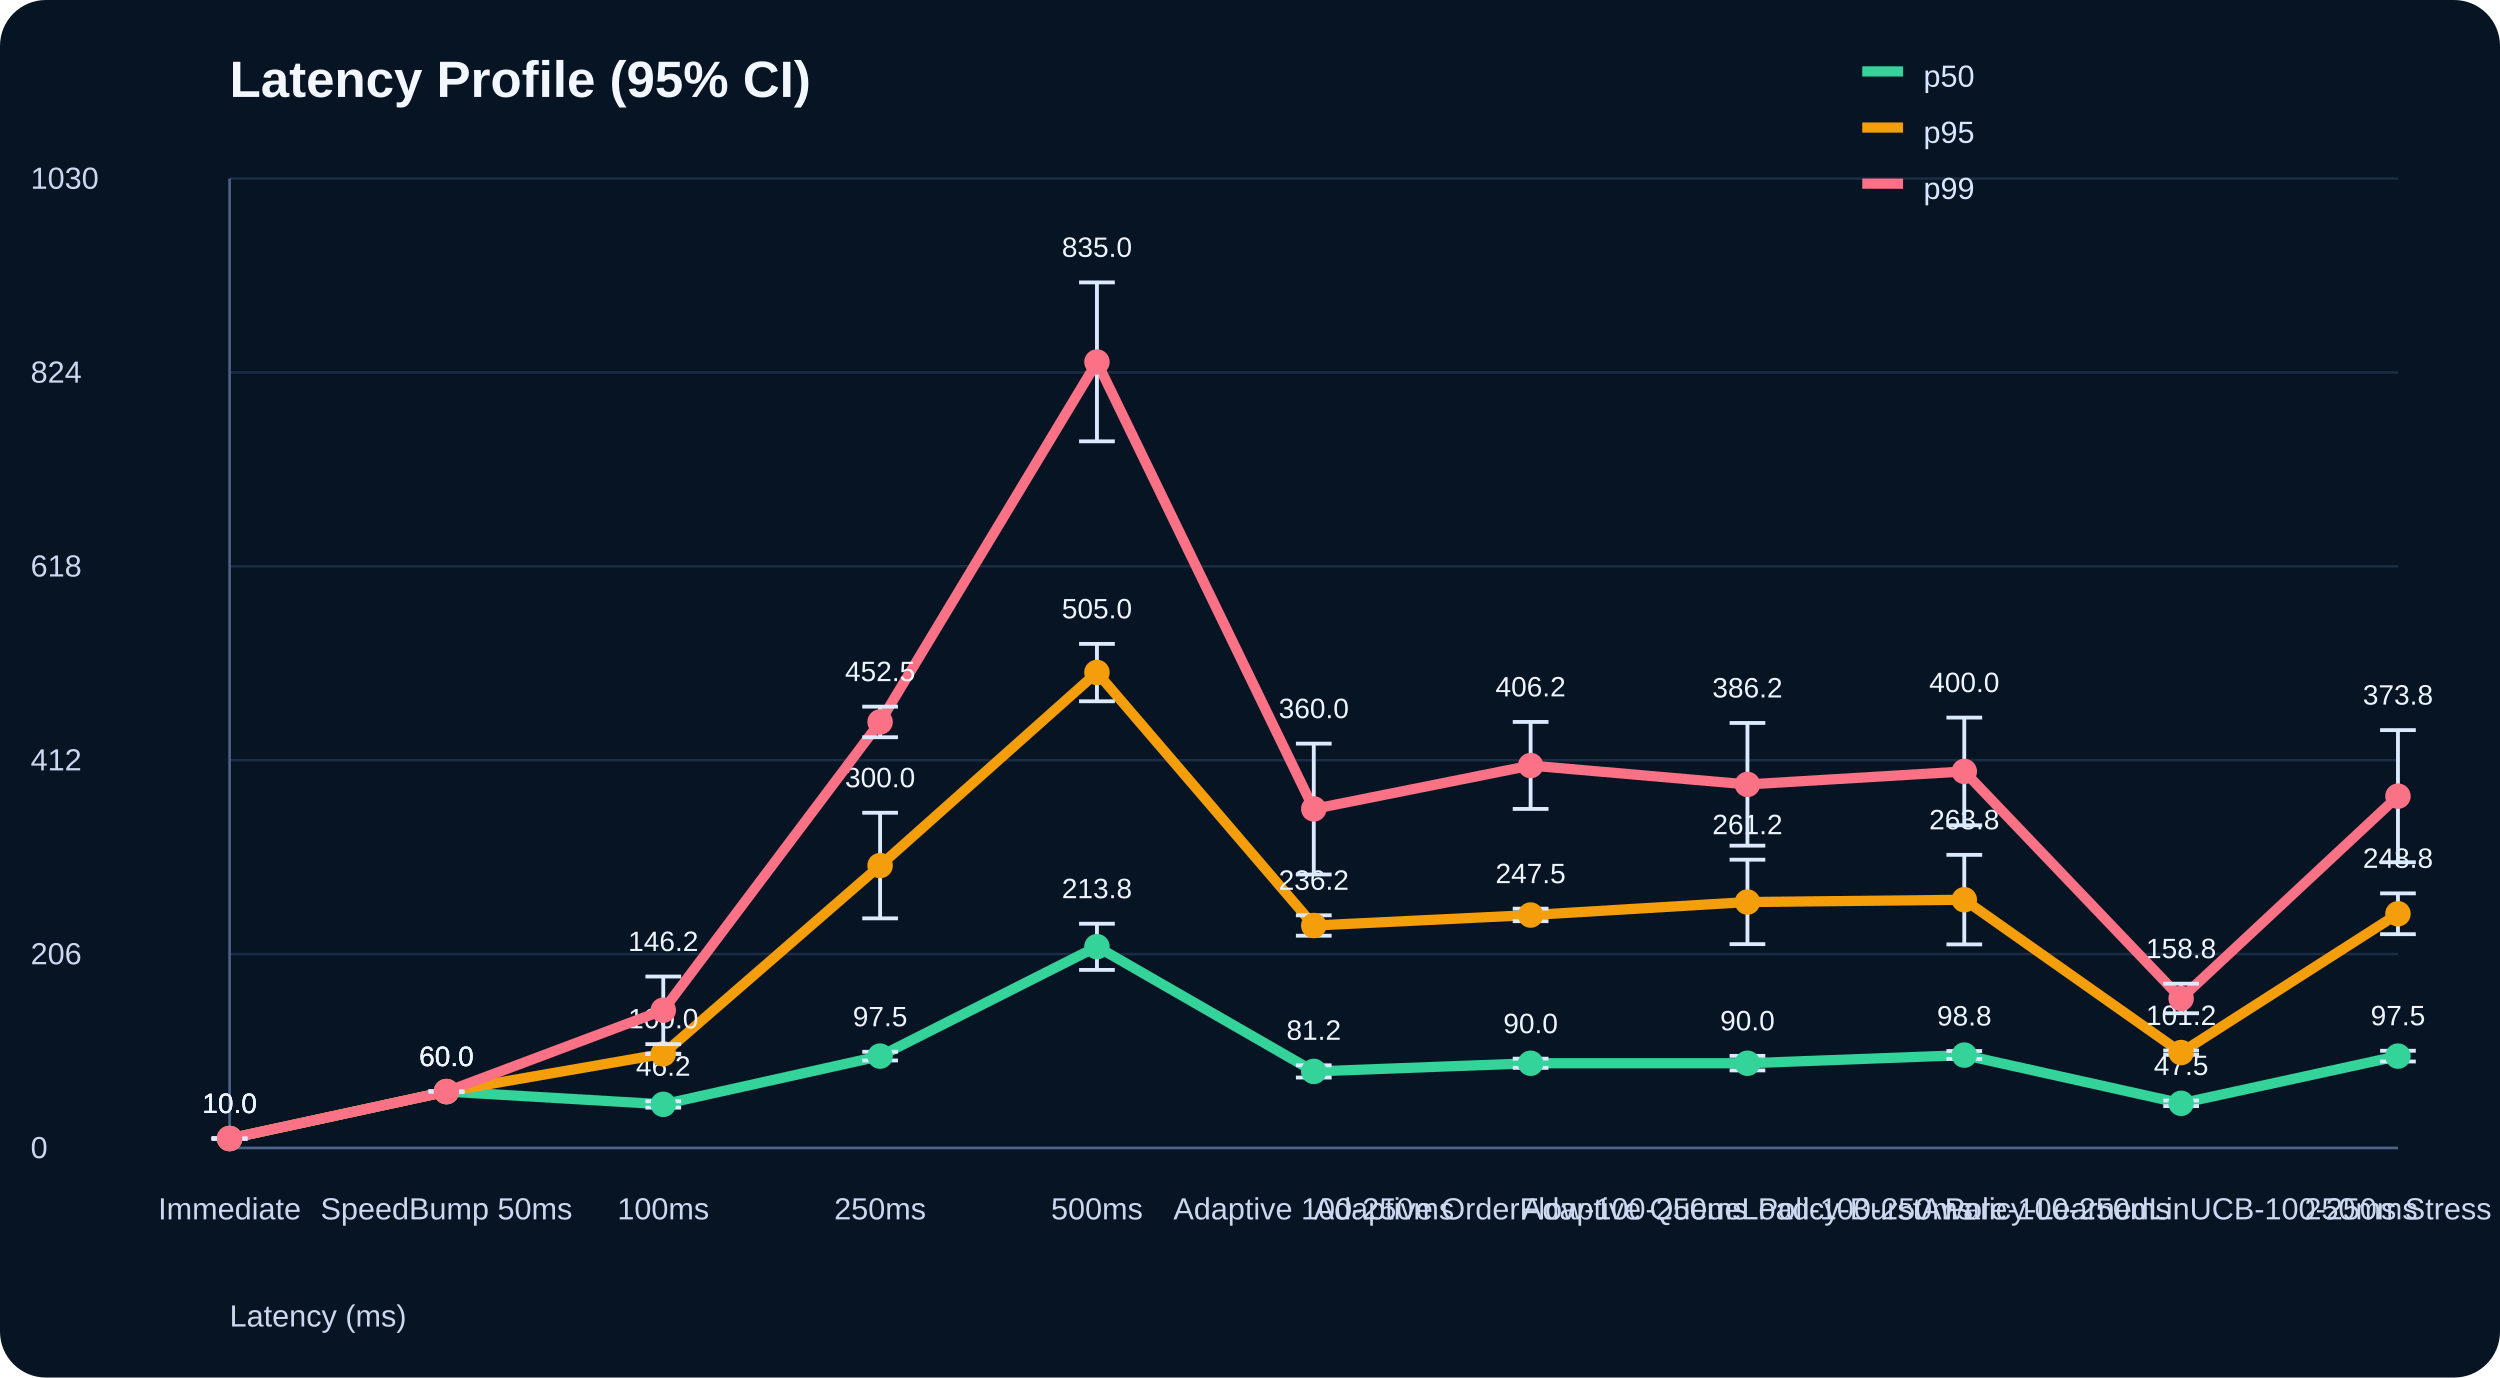
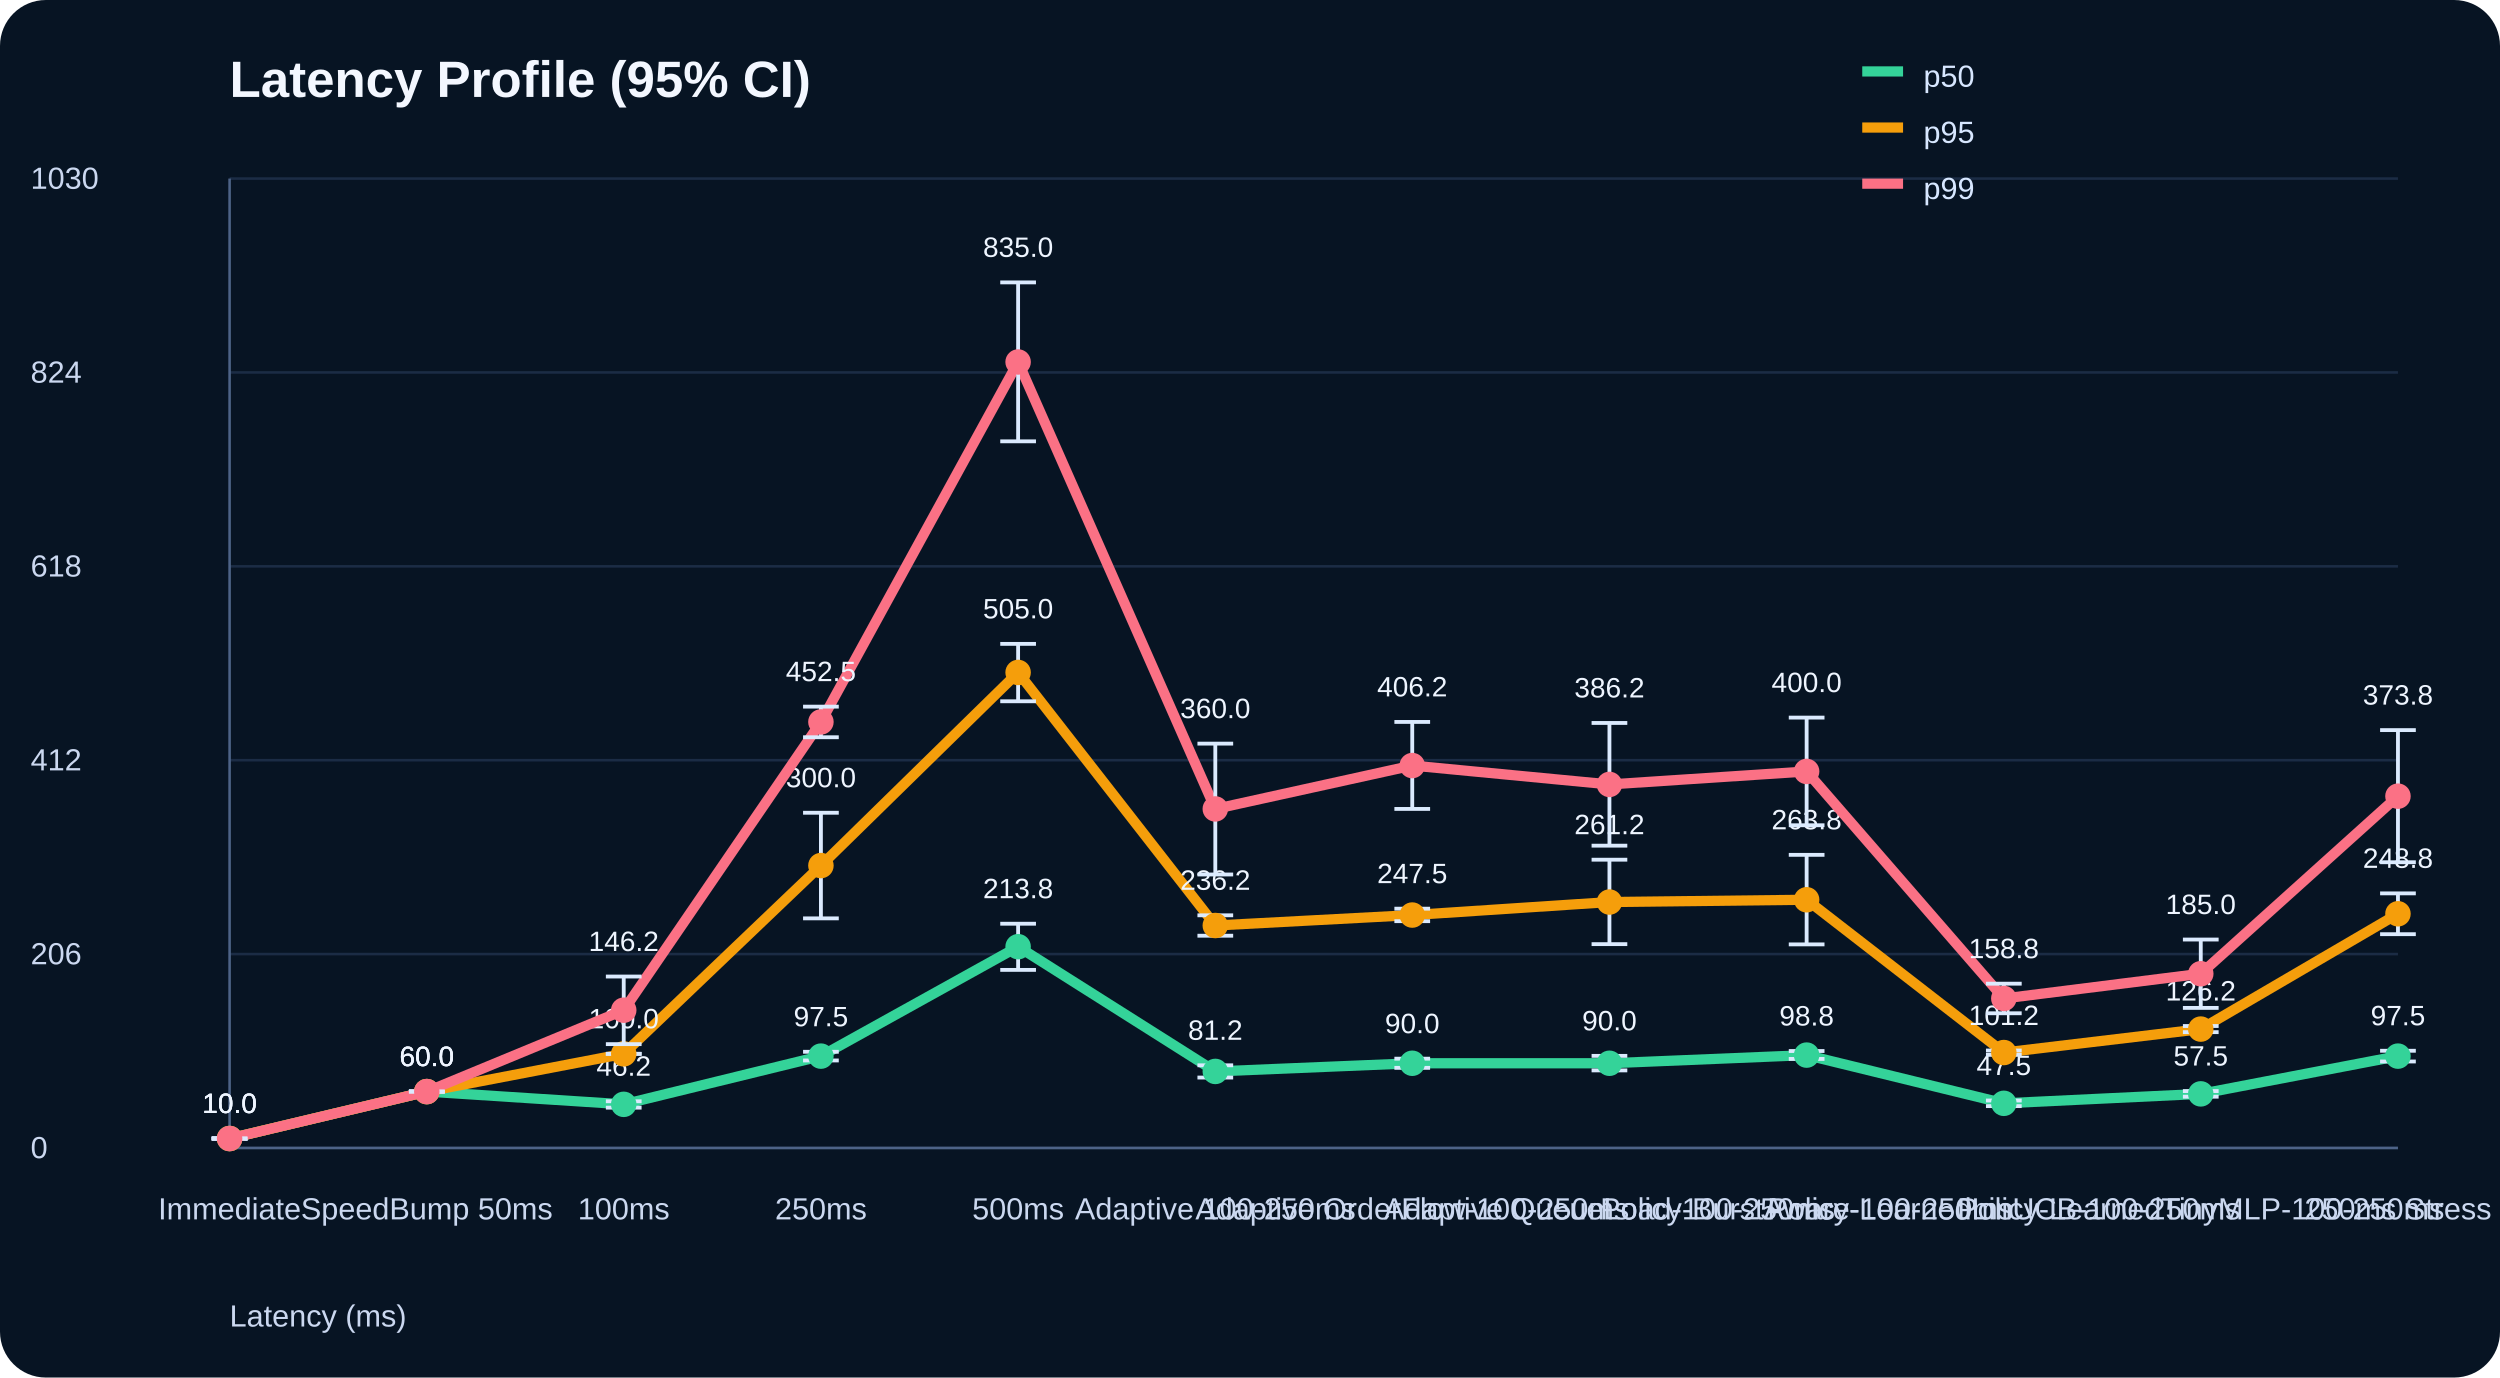
<svg xmlns="http://www.w3.org/2000/svg" width="980" height="540" viewBox="0 0 980 540" role="img">
  <style>.title{font:700 20px Arial; fill:#f3f7ff;}.label{font:12px Arial; fill:#cbd8f0;}.value{font:11px Arial; fill:#eef5ff;}.axis{stroke:#4d6387; stroke-width:1;}.grid{stroke:#20324d; stroke-width:1; opacity:.8;}.legend{font:12px Arial; fill:#d7e7ff;}.bg{fill:#071423;}.err{stroke:#dbeafe; stroke-width:1.5;}</style>
  <rect class="bg" x="0" y="0" width="980" height="540" rx="18" />
  <text class="title" x="90" y="38">Latency Profile (95% CI)</text>
  <text class="label" x="90" y="520">Latency (ms)</text>
  <line class="grid" x1="90" y1="70.0" x2="940" y2="70.0" />
  <text class="label" x="12" y="74.0">1030</text>
  <line class="grid" x1="90" y1="146.0" x2="940" y2="146.0" />
  <text class="label" x="12" y="150.0">824</text>
  <line class="grid" x1="90" y1="222.0" x2="940" y2="222.0" />
  <text class="label" x="12" y="226.0">618</text>
  <line class="grid" x1="90" y1="298.0" x2="940" y2="298.0" />
  <text class="label" x="12" y="302.0">412</text>
  <line class="grid" x1="90" y1="374.0" x2="940" y2="374.0" />
  <text class="label" x="12" y="378.0">206</text>
  <line class="grid" x1="90" y1="450.0" x2="940" y2="450.0" />
  <text class="label" x="12" y="454.0">0</text>
  <line class="axis" x1="90" y1="70" x2="90" y2="450" />
  <line class="axis" x1="90" y1="450" x2="940" y2="450" />
  <text class="label" x="90.0" y="478" text-anchor="middle">Immediate</text>
-   <text class="label" x="175.0" y="478" text-anchor="middle">SpeedBump 50ms</text>
-   <text class="label" x="260.0" y="478" text-anchor="middle">100ms</text>
-   <text class="label" x="345.0" y="478" text-anchor="middle">250ms</text>
-   <text class="label" x="430.0" y="478" text-anchor="middle">500ms</text>
-   <text class="label" x="515.0" y="478" text-anchor="middle">Adaptive 100-250ms</text>
-   <text class="label" x="600.0" y="478" text-anchor="middle">Adaptive OrderFlow-100-250ms</text>
-   <text class="label" x="685.0" y="478" text-anchor="middle">Adaptive QueueLoad-100-250ms</text>
-   <text class="label" x="770.0" y="478" text-anchor="middle">Policy-BurstAware-100-250ms</text>
-   <text class="label" x="855.0" y="478" text-anchor="middle">Policy-LearnedLinUCB-100-250ms</text>
+   <text class="label" x="167.3" y="478" text-anchor="middle">SpeedBump 50ms</text>
+   <text class="label" x="244.5" y="478" text-anchor="middle">100ms</text>
+   <text class="label" x="321.8" y="478" text-anchor="middle">250ms</text>
+   <text class="label" x="399.1" y="478" text-anchor="middle">500ms</text>
+   <text class="label" x="476.4" y="478" text-anchor="middle">Adaptive 100-250ms</text>
+   <text class="label" x="553.6" y="478" text-anchor="middle">Adaptive OrderFlow-100-250ms</text>
+   <text class="label" x="630.9" y="478" text-anchor="middle">Adaptive QueueLoad-100-250ms</text>
+   <text class="label" x="708.2" y="478" text-anchor="middle">Policy-BurstAware-100-250ms</text>
+   <text class="label" x="785.5" y="478" text-anchor="middle">Policy-LearnedLinUCB-100-250ms</text>
+   <text class="label" x="862.7" y="478" text-anchor="middle">Policy-LearnedTinyMLP-100-250ms</text>
  <text class="label" x="940.0" y="478" text-anchor="middle">250ms Stress</text>
-   <polyline fill="none" stroke="#34d399" stroke-width="4" points="90.0,446.3 175.0,427.9 260.0,432.9 345.0,414.0 430.0,371.1 515.0,420.0 600.0,416.8 685.0,416.8 770.0,413.6 855.0,432.5 940.0,414.0" />
+   <polyline fill="none" stroke="#34d399" stroke-width="4" points="90.0,446.3 167.3,427.9 244.5,432.9 321.8,414.0 399.1,371.1 476.4,420.0 553.6,416.8 630.9,416.8 708.2,413.6 785.5,432.5 862.7,428.8 940.0,414.0" />
  <line class="err" x1="90.0" y1="446.3" x2="90.0" y2="446.3" />
  <line class="err" x1="83.0" y1="446.3" x2="97.0" y2="446.3" />
  <line class="err" x1="83.0" y1="446.3" x2="97.0" y2="446.3" />
  <circle cx="90.0" cy="446.3" r="5" fill="#34d399" />
  <text class="value" x="90.0" y="436.3" text-anchor="middle">10.0</text>
-   <line class="err" x1="175.0" y1="427.9" x2="175.0" y2="427.9" />
-   <line class="err" x1="168.0" y1="427.9" x2="182.0" y2="427.9" />
-   <line class="err" x1="168.0" y1="427.9" x2="182.0" y2="427.9" />
-   <circle cx="175.0" cy="427.9" r="5" fill="#34d399" />
-   <text class="value" x="175.0" y="417.9" text-anchor="middle">60.0</text>
-   <line class="err" x1="260.0" y1="431.7" x2="260.0" y2="434.2" />
-   <line class="err" x1="253.0" y1="431.7" x2="267.0" y2="431.7" />
-   <line class="err" x1="253.0" y1="434.2" x2="267.0" y2="434.2" />
-   <circle cx="260.0" cy="432.9" r="5" fill="#34d399" />
-   <text class="value" x="260.0" y="421.7" text-anchor="middle">46.2</text>
-   <line class="err" x1="345.0" y1="412.3" x2="345.0" y2="415.7" />
-   <line class="err" x1="338.0" y1="412.3" x2="352.0" y2="412.3" />
-   <line class="err" x1="338.0" y1="415.7" x2="352.0" y2="415.7" />
-   <circle cx="345.0" cy="414.0" r="5" fill="#34d399" />
-   <text class="value" x="345.0" y="402.3" text-anchor="middle">97.5</text>
-   <line class="err" x1="430.0" y1="362.1" x2="430.0" y2="380.2" />
-   <line class="err" x1="423.0" y1="362.1" x2="437.0" y2="362.1" />
-   <line class="err" x1="423.0" y1="380.2" x2="437.0" y2="380.2" />
-   <circle cx="430.0" cy="371.1" r="5" fill="#34d399" />
-   <text class="value" x="430.0" y="352.1" text-anchor="middle">213.8</text>
-   <line class="err" x1="515.0" y1="417.6" x2="515.0" y2="422.4" />
-   <line class="err" x1="508.0" y1="417.6" x2="522.0" y2="417.6" />
-   <line class="err" x1="508.0" y1="422.4" x2="522.0" y2="422.4" />
-   <circle cx="515.0" cy="420.0" r="5" fill="#34d399" />
-   <text class="value" x="515.0" y="407.6" text-anchor="middle">81.2</text>
-   <line class="err" x1="600.0" y1="415.0" x2="600.0" y2="418.6" />
-   <line class="err" x1="593.0" y1="415.0" x2="607.0" y2="415.0" />
-   <line class="err" x1="593.0" y1="418.6" x2="607.0" y2="418.6" />
-   <circle cx="600.0" cy="416.8" r="5" fill="#34d399" />
-   <text class="value" x="600.0" y="405.0" text-anchor="middle">90.0</text>
-   <line class="err" x1="685.0" y1="413.9" x2="685.0" y2="419.6" />
-   <line class="err" x1="678.0" y1="413.9" x2="692.0" y2="413.9" />
-   <line class="err" x1="678.0" y1="419.6" x2="692.0" y2="419.6" />
-   <circle cx="685.0" cy="416.8" r="5" fill="#34d399" />
-   <text class="value" x="685.0" y="403.9" text-anchor="middle">90.0</text>
-   <line class="err" x1="770.0" y1="412.0" x2="770.0" y2="415.1" />
-   <line class="err" x1="763.0" y1="412.0" x2="777.0" y2="412.0" />
-   <line class="err" x1="763.0" y1="415.1" x2="777.0" y2="415.1" />
-   <circle cx="770.0" cy="413.6" r="5" fill="#34d399" />
-   <text class="value" x="770.0" y="402.0" text-anchor="middle">98.8</text>
-   <line class="err" x1="855.0" y1="431.4" x2="855.0" y2="433.6" />
-   <line class="err" x1="848.0" y1="431.4" x2="862.0" y2="431.4" />
-   <line class="err" x1="848.0" y1="433.6" x2="862.0" y2="433.6" />
-   <circle cx="855.0" cy="432.5" r="5" fill="#34d399" />
-   <text class="value" x="855.0" y="421.4" text-anchor="middle">47.5</text>
+   <line class="err" x1="167.3" y1="427.9" x2="167.3" y2="427.9" />
+   <line class="err" x1="160.3" y1="427.9" x2="174.3" y2="427.9" />
+   <line class="err" x1="160.3" y1="427.9" x2="174.3" y2="427.9" />
+   <circle cx="167.3" cy="427.9" r="5" fill="#34d399" />
+   <text class="value" x="167.3" y="417.9" text-anchor="middle">60.0</text>
+   <line class="err" x1="244.5" y1="431.7" x2="244.5" y2="434.2" />
+   <line class="err" x1="237.5" y1="431.7" x2="251.5" y2="431.7" />
+   <line class="err" x1="237.5" y1="434.2" x2="251.5" y2="434.2" />
+   <circle cx="244.5" cy="432.9" r="5" fill="#34d399" />
+   <text class="value" x="244.5" y="421.7" text-anchor="middle">46.2</text>
+   <line class="err" x1="321.8" y1="412.3" x2="321.8" y2="415.7" />
+   <line class="err" x1="314.8" y1="412.3" x2="328.8" y2="412.3" />
+   <line class="err" x1="314.8" y1="415.7" x2="328.8" y2="415.7" />
+   <circle cx="321.8" cy="414.0" r="5" fill="#34d399" />
+   <text class="value" x="321.8" y="402.3" text-anchor="middle">97.5</text>
+   <line class="err" x1="399.1" y1="362.1" x2="399.1" y2="380.2" />
+   <line class="err" x1="392.1" y1="362.1" x2="406.1" y2="362.1" />
+   <line class="err" x1="392.1" y1="380.2" x2="406.1" y2="380.2" />
+   <circle cx="399.1" cy="371.1" r="5" fill="#34d399" />
+   <text class="value" x="399.1" y="352.1" text-anchor="middle">213.8</text>
+   <line class="err" x1="476.4" y1="417.6" x2="476.4" y2="422.4" />
+   <line class="err" x1="469.4" y1="417.6" x2="483.4" y2="417.6" />
+   <line class="err" x1="469.4" y1="422.4" x2="483.4" y2="422.4" />
+   <circle cx="476.4" cy="420.0" r="5" fill="#34d399" />
+   <text class="value" x="476.4" y="407.6" text-anchor="middle">81.2</text>
+   <line class="err" x1="553.6" y1="415.0" x2="553.6" y2="418.6" />
+   <line class="err" x1="546.6" y1="415.0" x2="560.6" y2="415.0" />
+   <line class="err" x1="546.6" y1="418.6" x2="560.6" y2="418.6" />
+   <circle cx="553.6" cy="416.8" r="5" fill="#34d399" />
+   <text class="value" x="553.6" y="405.0" text-anchor="middle">90.0</text>
+   <line class="err" x1="630.9" y1="413.9" x2="630.9" y2="419.6" />
+   <line class="err" x1="623.9" y1="413.9" x2="637.9" y2="413.9" />
+   <line class="err" x1="623.9" y1="419.6" x2="637.9" y2="419.6" />
+   <circle cx="630.9" cy="416.8" r="5" fill="#34d399" />
+   <text class="value" x="630.9" y="403.9" text-anchor="middle">90.0</text>
+   <line class="err" x1="708.2" y1="412.0" x2="708.2" y2="415.1" />
+   <line class="err" x1="701.2" y1="412.0" x2="715.2" y2="412.0" />
+   <line class="err" x1="701.2" y1="415.1" x2="715.2" y2="415.1" />
+   <circle cx="708.2" cy="413.6" r="5" fill="#34d399" />
+   <text class="value" x="708.2" y="402.0" text-anchor="middle">98.8</text>
+   <line class="err" x1="785.5" y1="431.4" x2="785.5" y2="433.6" />
+   <line class="err" x1="778.5" y1="431.4" x2="792.5" y2="431.4" />
+   <line class="err" x1="778.5" y1="433.6" x2="792.5" y2="433.6" />
+   <circle cx="785.5" cy="432.5" r="5" fill="#34d399" />
+   <text class="value" x="785.5" y="421.4" text-anchor="middle">47.5</text>
+   <line class="err" x1="862.7" y1="427.7" x2="862.7" y2="429.9" />
+   <line class="err" x1="855.7" y1="427.7" x2="869.7" y2="427.7" />
+   <line class="err" x1="855.7" y1="429.9" x2="869.7" y2="429.9" />
+   <circle cx="862.7" cy="428.8" r="5" fill="#34d399" />
+   <text class="value" x="862.7" y="417.7" text-anchor="middle">57.5</text>
  <line class="err" x1="940.0" y1="411.9" x2="940.0" y2="416.1" />
  <line class="err" x1="933.0" y1="411.9" x2="947.0" y2="411.9" />
  <line class="err" x1="933.0" y1="416.1" x2="947.0" y2="416.1" />
  <circle cx="940.0" cy="414.0" r="5" fill="#34d399" />
  <text class="value" x="940.0" y="401.9" text-anchor="middle">97.5</text>
  <line x1="730" y1="28" x2="746" y2="28" stroke="#34d399" stroke-width="4" />
  <text class="legend" x="754" y="34">p50</text>
-   <polyline fill="none" stroke="#f59e0b" stroke-width="4" points="90.0,446.3 175.0,427.9 260.0,413.1 345.0,339.3 430.0,263.6 515.0,362.8 600.0,358.7 685.0,353.6 770.0,352.7 855.0,412.6 940.0,358.2" />
+   <polyline fill="none" stroke="#f59e0b" stroke-width="4" points="90.0,446.3 167.3,427.9 244.5,413.1 321.8,339.3 399.1,263.6 476.4,362.8 553.6,358.7 630.9,353.6 708.2,352.7 785.5,412.6 862.7,403.4 940.0,358.2" />
  <line class="err" x1="90.0" y1="446.3" x2="90.0" y2="446.3" />
  <line class="err" x1="83.0" y1="446.3" x2="97.0" y2="446.3" />
  <line class="err" x1="83.0" y1="446.3" x2="97.0" y2="446.3" />
  <circle cx="90.0" cy="446.3" r="5" fill="#f59e0b" />
  <text class="value" x="90.0" y="436.3" text-anchor="middle">10.0</text>
-   <line class="err" x1="175.0" y1="427.9" x2="175.0" y2="427.9" />
-   <line class="err" x1="168.0" y1="427.9" x2="182.0" y2="427.9" />
-   <line class="err" x1="168.0" y1="427.9" x2="182.0" y2="427.9" />
-   <circle cx="175.0" cy="427.9" r="5" fill="#f59e0b" />
-   <text class="value" x="175.0" y="417.9" text-anchor="middle">60.0</text>
-   <line class="err" x1="260.0" y1="413.1" x2="260.0" y2="413.1" />
-   <line class="err" x1="253.0" y1="413.1" x2="267.0" y2="413.1" />
-   <line class="err" x1="253.0" y1="413.1" x2="267.0" y2="413.1" />
-   <circle cx="260.0" cy="413.1" r="5" fill="#f59e0b" />
-   <text class="value" x="260.0" y="403.1" text-anchor="middle">100.0</text>
-   <line class="err" x1="345.0" y1="318.6" x2="345.0" y2="360.0" />
-   <line class="err" x1="338.0" y1="318.6" x2="352.0" y2="318.6" />
-   <line class="err" x1="338.0" y1="360.0" x2="352.0" y2="360.0" />
-   <circle cx="345.0" cy="339.3" r="5" fill="#f59e0b" />
-   <text class="value" x="345.0" y="308.6" text-anchor="middle">300.0</text>
-   <line class="err" x1="430.0" y1="252.4" x2="430.0" y2="274.9" />
-   <line class="err" x1="423.0" y1="252.4" x2="437.0" y2="252.4" />
-   <line class="err" x1="423.0" y1="274.9" x2="437.0" y2="274.9" />
-   <circle cx="430.0" cy="263.6" r="5" fill="#f59e0b" />
-   <text class="value" x="430.0" y="242.4" text-anchor="middle">505.0</text>
-   <line class="err" x1="515.0" y1="358.8" x2="515.0" y2="366.8" />
-   <line class="err" x1="508.0" y1="358.8" x2="522.0" y2="358.8" />
-   <line class="err" x1="508.0" y1="366.8" x2="522.0" y2="366.8" />
-   <circle cx="515.0" cy="362.8" r="5" fill="#f59e0b" />
-   <text class="value" x="515.0" y="348.8" text-anchor="middle">236.2</text>
-   <line class="err" x1="600.0" y1="356.2" x2="600.0" y2="361.1" />
-   <line class="err" x1="593.0" y1="356.2" x2="607.0" y2="356.2" />
-   <line class="err" x1="593.0" y1="361.1" x2="607.0" y2="361.1" />
-   <circle cx="600.0" cy="358.7" r="5" fill="#f59e0b" />
-   <text class="value" x="600.0" y="346.2" text-anchor="middle">247.5</text>
-   <line class="err" x1="685.0" y1="337.0" x2="685.0" y2="370.1" />
-   <line class="err" x1="678.0" y1="337.0" x2="692.0" y2="337.0" />
-   <line class="err" x1="678.0" y1="370.1" x2="692.0" y2="370.1" />
-   <circle cx="685.0" cy="353.6" r="5" fill="#f59e0b" />
-   <text class="value" x="685.0" y="327.0" text-anchor="middle">261.2</text>
-   <line class="err" x1="770.0" y1="335.1" x2="770.0" y2="370.2" />
-   <line class="err" x1="763.0" y1="335.1" x2="777.0" y2="335.1" />
-   <line class="err" x1="763.0" y1="370.2" x2="777.0" y2="370.2" />
-   <circle cx="770.0" cy="352.7" r="5" fill="#f59e0b" />
-   <text class="value" x="770.0" y="325.1" text-anchor="middle">263.8</text>
-   <line class="err" x1="855.0" y1="411.8" x2="855.0" y2="413.5" />
-   <line class="err" x1="848.0" y1="411.8" x2="862.0" y2="411.8" />
-   <line class="err" x1="848.0" y1="413.5" x2="862.0" y2="413.5" />
-   <circle cx="855.0" cy="412.6" r="5" fill="#f59e0b" />
-   <text class="value" x="855.0" y="401.8" text-anchor="middle">101.2</text>
+   <line class="err" x1="167.3" y1="427.9" x2="167.3" y2="427.9" />
+   <line class="err" x1="160.3" y1="427.9" x2="174.3" y2="427.9" />
+   <line class="err" x1="160.3" y1="427.9" x2="174.3" y2="427.9" />
+   <circle cx="167.3" cy="427.9" r="5" fill="#f59e0b" />
+   <text class="value" x="167.3" y="417.9" text-anchor="middle">60.0</text>
+   <line class="err" x1="244.5" y1="413.1" x2="244.5" y2="413.1" />
+   <line class="err" x1="237.5" y1="413.1" x2="251.5" y2="413.1" />
+   <line class="err" x1="237.5" y1="413.1" x2="251.5" y2="413.1" />
+   <circle cx="244.5" cy="413.1" r="5" fill="#f59e0b" />
+   <text class="value" x="244.5" y="403.1" text-anchor="middle">100.0</text>
+   <line class="err" x1="321.8" y1="318.6" x2="321.8" y2="360.0" />
+   <line class="err" x1="314.8" y1="318.6" x2="328.8" y2="318.6" />
+   <line class="err" x1="314.8" y1="360.0" x2="328.8" y2="360.0" />
+   <circle cx="321.8" cy="339.3" r="5" fill="#f59e0b" />
+   <text class="value" x="321.8" y="308.6" text-anchor="middle">300.0</text>
+   <line class="err" x1="399.1" y1="252.4" x2="399.1" y2="274.9" />
+   <line class="err" x1="392.1" y1="252.4" x2="406.1" y2="252.4" />
+   <line class="err" x1="392.1" y1="274.9" x2="406.1" y2="274.9" />
+   <circle cx="399.1" cy="263.6" r="5" fill="#f59e0b" />
+   <text class="value" x="399.1" y="242.4" text-anchor="middle">505.0</text>
+   <line class="err" x1="476.4" y1="358.8" x2="476.4" y2="366.8" />
+   <line class="err" x1="469.4" y1="358.8" x2="483.4" y2="358.8" />
+   <line class="err" x1="469.4" y1="366.8" x2="483.4" y2="366.8" />
+   <circle cx="476.4" cy="362.8" r="5" fill="#f59e0b" />
+   <text class="value" x="476.4" y="348.8" text-anchor="middle">236.2</text>
+   <line class="err" x1="553.6" y1="356.2" x2="553.6" y2="361.1" />
+   <line class="err" x1="546.6" y1="356.2" x2="560.6" y2="356.2" />
+   <line class="err" x1="546.6" y1="361.1" x2="560.6" y2="361.1" />
+   <circle cx="553.6" cy="358.7" r="5" fill="#f59e0b" />
+   <text class="value" x="553.6" y="346.2" text-anchor="middle">247.5</text>
+   <line class="err" x1="630.9" y1="337.0" x2="630.9" y2="370.1" />
+   <line class="err" x1="623.9" y1="337.0" x2="637.9" y2="337.0" />
+   <line class="err" x1="623.9" y1="370.1" x2="637.9" y2="370.1" />
+   <circle cx="630.9" cy="353.6" r="5" fill="#f59e0b" />
+   <text class="value" x="630.9" y="327.0" text-anchor="middle">261.2</text>
+   <line class="err" x1="708.2" y1="335.1" x2="708.2" y2="370.2" />
+   <line class="err" x1="701.2" y1="335.1" x2="715.2" y2="335.1" />
+   <line class="err" x1="701.2" y1="370.2" x2="715.2" y2="370.2" />
+   <circle cx="708.2" cy="352.7" r="5" fill="#f59e0b" />
+   <text class="value" x="708.2" y="325.1" text-anchor="middle">263.8</text>
+   <line class="err" x1="785.5" y1="411.8" x2="785.5" y2="413.5" />
+   <line class="err" x1="778.5" y1="411.8" x2="792.5" y2="411.8" />
+   <line class="err" x1="778.5" y1="413.5" x2="792.5" y2="413.5" />
+   <circle cx="785.5" cy="412.6" r="5" fill="#f59e0b" />
+   <text class="value" x="785.5" y="401.8" text-anchor="middle">101.2</text>
+   <line class="err" x1="862.7" y1="402.2" x2="862.7" y2="404.6" />
+   <line class="err" x1="855.7" y1="402.2" x2="869.7" y2="402.2" />
+   <line class="err" x1="855.7" y1="404.6" x2="869.7" y2="404.6" />
+   <circle cx="862.7" cy="403.4" r="5" fill="#f59e0b" />
+   <text class="value" x="862.7" y="392.2" text-anchor="middle">126.2</text>
  <line class="err" x1="940.0" y1="350.2" x2="940.0" y2="366.2" />
  <line class="err" x1="933.0" y1="350.2" x2="947.0" y2="350.2" />
  <line class="err" x1="933.0" y1="366.2" x2="947.0" y2="366.2" />
  <circle cx="940.0" cy="358.2" r="5" fill="#f59e0b" />
  <text class="value" x="940.0" y="340.2" text-anchor="middle">248.8</text>
  <line x1="730" y1="50" x2="746" y2="50" stroke="#f59e0b" stroke-width="4" />
  <text class="legend" x="754" y="56">p95</text>
-   <polyline fill="none" stroke="#fb7185" stroke-width="4" points="90.0,446.3 175.0,427.9 260.0,396.0 345.0,283.0 430.0,141.9 515.0,317.1 600.0,300.1 685.0,307.5 770.0,302.4 855.0,391.4 940.0,312.1" />
+   <polyline fill="none" stroke="#fb7185" stroke-width="4" points="90.0,446.3 167.3,427.9 244.5,396.0 321.8,283.0 399.1,141.9 476.4,317.1 553.6,300.1 630.9,307.5 708.2,302.4 785.5,391.4 862.7,381.7 940.0,312.1" />
  <line class="err" x1="90.0" y1="446.3" x2="90.0" y2="446.3" />
  <line class="err" x1="83.0" y1="446.3" x2="97.0" y2="446.3" />
  <line class="err" x1="83.0" y1="446.3" x2="97.0" y2="446.3" />
  <circle cx="90.0" cy="446.3" r="5" fill="#fb7185" />
  <text class="value" x="90.0" y="436.3" text-anchor="middle">10.0</text>
-   <line class="err" x1="175.0" y1="427.9" x2="175.0" y2="427.9" />
-   <line class="err" x1="168.0" y1="427.9" x2="182.0" y2="427.9" />
-   <line class="err" x1="168.0" y1="427.9" x2="182.0" y2="427.9" />
-   <circle cx="175.0" cy="427.9" r="5" fill="#fb7185" />
-   <text class="value" x="175.0" y="417.9" text-anchor="middle">60.0</text>
-   <line class="err" x1="260.0" y1="382.8" x2="260.0" y2="409.3" />
-   <line class="err" x1="253.0" y1="382.8" x2="267.0" y2="382.8" />
-   <line class="err" x1="253.0" y1="409.3" x2="267.0" y2="409.3" />
-   <circle cx="260.0" cy="396.0" r="5" fill="#fb7185" />
-   <text class="value" x="260.0" y="372.8" text-anchor="middle">146.2</text>
-   <line class="err" x1="345.0" y1="277.0" x2="345.0" y2="289.0" />
-   <line class="err" x1="338.0" y1="277.0" x2="352.0" y2="277.0" />
-   <line class="err" x1="338.0" y1="289.0" x2="352.0" y2="289.0" />
-   <circle cx="345.0" cy="283.0" r="5" fill="#fb7185" />
-   <text class="value" x="345.0" y="267.0" text-anchor="middle">452.5</text>
-   <line class="err" x1="430.0" y1="110.7" x2="430.0" y2="173.0" />
-   <line class="err" x1="423.0" y1="110.7" x2="437.0" y2="110.7" />
-   <line class="err" x1="423.0" y1="173.0" x2="437.0" y2="173.0" />
-   <circle cx="430.0" cy="141.9" r="5" fill="#fb7185" />
-   <text class="value" x="430.0" y="100.7" text-anchor="middle">835.0</text>
-   <line class="err" x1="515.0" y1="291.5" x2="515.0" y2="342.8" />
-   <line class="err" x1="508.0" y1="291.5" x2="522.0" y2="291.5" />
-   <line class="err" x1="508.0" y1="342.8" x2="522.0" y2="342.8" />
-   <circle cx="515.0" cy="317.1" r="5" fill="#fb7185" />
-   <text class="value" x="515.0" y="281.5" text-anchor="middle">360.0</text>
-   <line class="err" x1="600.0" y1="283.0" x2="600.0" y2="317.1" />
-   <line class="err" x1="593.0" y1="283.0" x2="607.0" y2="283.0" />
-   <line class="err" x1="593.0" y1="317.1" x2="607.0" y2="317.1" />
-   <circle cx="600.0" cy="300.1" r="5" fill="#fb7185" />
-   <text class="value" x="600.0" y="273.0" text-anchor="middle">406.2</text>
-   <line class="err" x1="685.0" y1="283.4" x2="685.0" y2="331.5" />
-   <line class="err" x1="678.0" y1="283.4" x2="692.0" y2="283.4" />
-   <line class="err" x1="678.0" y1="331.5" x2="692.0" y2="331.5" />
-   <circle cx="685.0" cy="307.5" r="5" fill="#fb7185" />
-   <text class="value" x="685.0" y="273.4" text-anchor="middle">386.2</text>
-   <line class="err" x1="770.0" y1="281.3" x2="770.0" y2="323.5" />
-   <line class="err" x1="763.0" y1="281.3" x2="777.0" y2="281.3" />
-   <line class="err" x1="763.0" y1="323.5" x2="777.0" y2="323.5" />
-   <circle cx="770.0" cy="302.4" r="5" fill="#fb7185" />
-   <text class="value" x="770.0" y="271.3" text-anchor="middle">400.0</text>
-   <line class="err" x1="855.0" y1="385.6" x2="855.0" y2="397.2" />
-   <line class="err" x1="848.0" y1="385.6" x2="862.0" y2="385.6" />
-   <line class="err" x1="848.0" y1="397.2" x2="862.0" y2="397.2" />
-   <circle cx="855.0" cy="391.4" r="5" fill="#fb7185" />
-   <text class="value" x="855.0" y="375.6" text-anchor="middle">158.8</text>
+   <line class="err" x1="167.3" y1="427.9" x2="167.3" y2="427.9" />
+   <line class="err" x1="160.3" y1="427.9" x2="174.3" y2="427.9" />
+   <line class="err" x1="160.3" y1="427.9" x2="174.3" y2="427.9" />
+   <circle cx="167.3" cy="427.9" r="5" fill="#fb7185" />
+   <text class="value" x="167.3" y="417.9" text-anchor="middle">60.0</text>
+   <line class="err" x1="244.5" y1="382.8" x2="244.5" y2="409.3" />
+   <line class="err" x1="237.5" y1="382.8" x2="251.5" y2="382.8" />
+   <line class="err" x1="237.5" y1="409.3" x2="251.5" y2="409.3" />
+   <circle cx="244.5" cy="396.0" r="5" fill="#fb7185" />
+   <text class="value" x="244.5" y="372.8" text-anchor="middle">146.2</text>
+   <line class="err" x1="321.8" y1="277.0" x2="321.8" y2="289.0" />
+   <line class="err" x1="314.8" y1="277.0" x2="328.8" y2="277.0" />
+   <line class="err" x1="314.8" y1="289.0" x2="328.8" y2="289.0" />
+   <circle cx="321.8" cy="283.0" r="5" fill="#fb7185" />
+   <text class="value" x="321.8" y="267.0" text-anchor="middle">452.5</text>
+   <line class="err" x1="399.1" y1="110.7" x2="399.1" y2="173.0" />
+   <line class="err" x1="392.1" y1="110.7" x2="406.1" y2="110.7" />
+   <line class="err" x1="392.1" y1="173.0" x2="406.1" y2="173.0" />
+   <circle cx="399.1" cy="141.9" r="5" fill="#fb7185" />
+   <text class="value" x="399.1" y="100.7" text-anchor="middle">835.0</text>
+   <line class="err" x1="476.4" y1="291.5" x2="476.4" y2="342.8" />
+   <line class="err" x1="469.4" y1="291.5" x2="483.4" y2="291.5" />
+   <line class="err" x1="469.4" y1="342.8" x2="483.4" y2="342.8" />
+   <circle cx="476.4" cy="317.1" r="5" fill="#fb7185" />
+   <text class="value" x="476.4" y="281.5" text-anchor="middle">360.0</text>
+   <line class="err" x1="553.6" y1="283.0" x2="553.6" y2="317.1" />
+   <line class="err" x1="546.6" y1="283.0" x2="560.6" y2="283.0" />
+   <line class="err" x1="546.6" y1="317.1" x2="560.6" y2="317.1" />
+   <circle cx="553.6" cy="300.1" r="5" fill="#fb7185" />
+   <text class="value" x="553.6" y="273.0" text-anchor="middle">406.2</text>
+   <line class="err" x1="630.9" y1="283.4" x2="630.9" y2="331.5" />
+   <line class="err" x1="623.9" y1="283.4" x2="637.9" y2="283.4" />
+   <line class="err" x1="623.9" y1="331.5" x2="637.9" y2="331.5" />
+   <circle cx="630.9" cy="307.5" r="5" fill="#fb7185" />
+   <text class="value" x="630.9" y="273.4" text-anchor="middle">386.2</text>
+   <line class="err" x1="708.2" y1="281.3" x2="708.2" y2="323.5" />
+   <line class="err" x1="701.2" y1="281.3" x2="715.2" y2="281.3" />
+   <line class="err" x1="701.2" y1="323.5" x2="715.2" y2="323.5" />
+   <circle cx="708.2" cy="302.4" r="5" fill="#fb7185" />
+   <text class="value" x="708.2" y="271.3" text-anchor="middle">400.0</text>
+   <line class="err" x1="785.5" y1="385.6" x2="785.5" y2="397.2" />
+   <line class="err" x1="778.5" y1="385.6" x2="792.5" y2="385.6" />
+   <line class="err" x1="778.5" y1="397.2" x2="792.5" y2="397.2" />
+   <circle cx="785.5" cy="391.4" r="5" fill="#fb7185" />
+   <text class="value" x="785.5" y="375.6" text-anchor="middle">158.8</text>
+   <line class="err" x1="862.7" y1="368.3" x2="862.7" y2="395.1" />
+   <line class="err" x1="855.7" y1="368.3" x2="869.7" y2="368.3" />
+   <line class="err" x1="855.7" y1="395.1" x2="869.7" y2="395.1" />
+   <circle cx="862.7" cy="381.7" r="5" fill="#fb7185" />
+   <text class="value" x="862.7" y="358.3" text-anchor="middle">185.0</text>
  <line class="err" x1="940.0" y1="286.2" x2="940.0" y2="338.0" />
  <line class="err" x1="933.0" y1="286.2" x2="947.0" y2="286.2" />
  <line class="err" x1="933.0" y1="338.0" x2="947.0" y2="338.0" />
  <circle cx="940.0" cy="312.1" r="5" fill="#fb7185" />
  <text class="value" x="940.0" y="276.2" text-anchor="middle">373.8</text>
  <line x1="730" y1="72" x2="746" y2="72" stroke="#fb7185" stroke-width="4" />
  <text class="legend" x="754" y="78">p99</text>
</svg>
